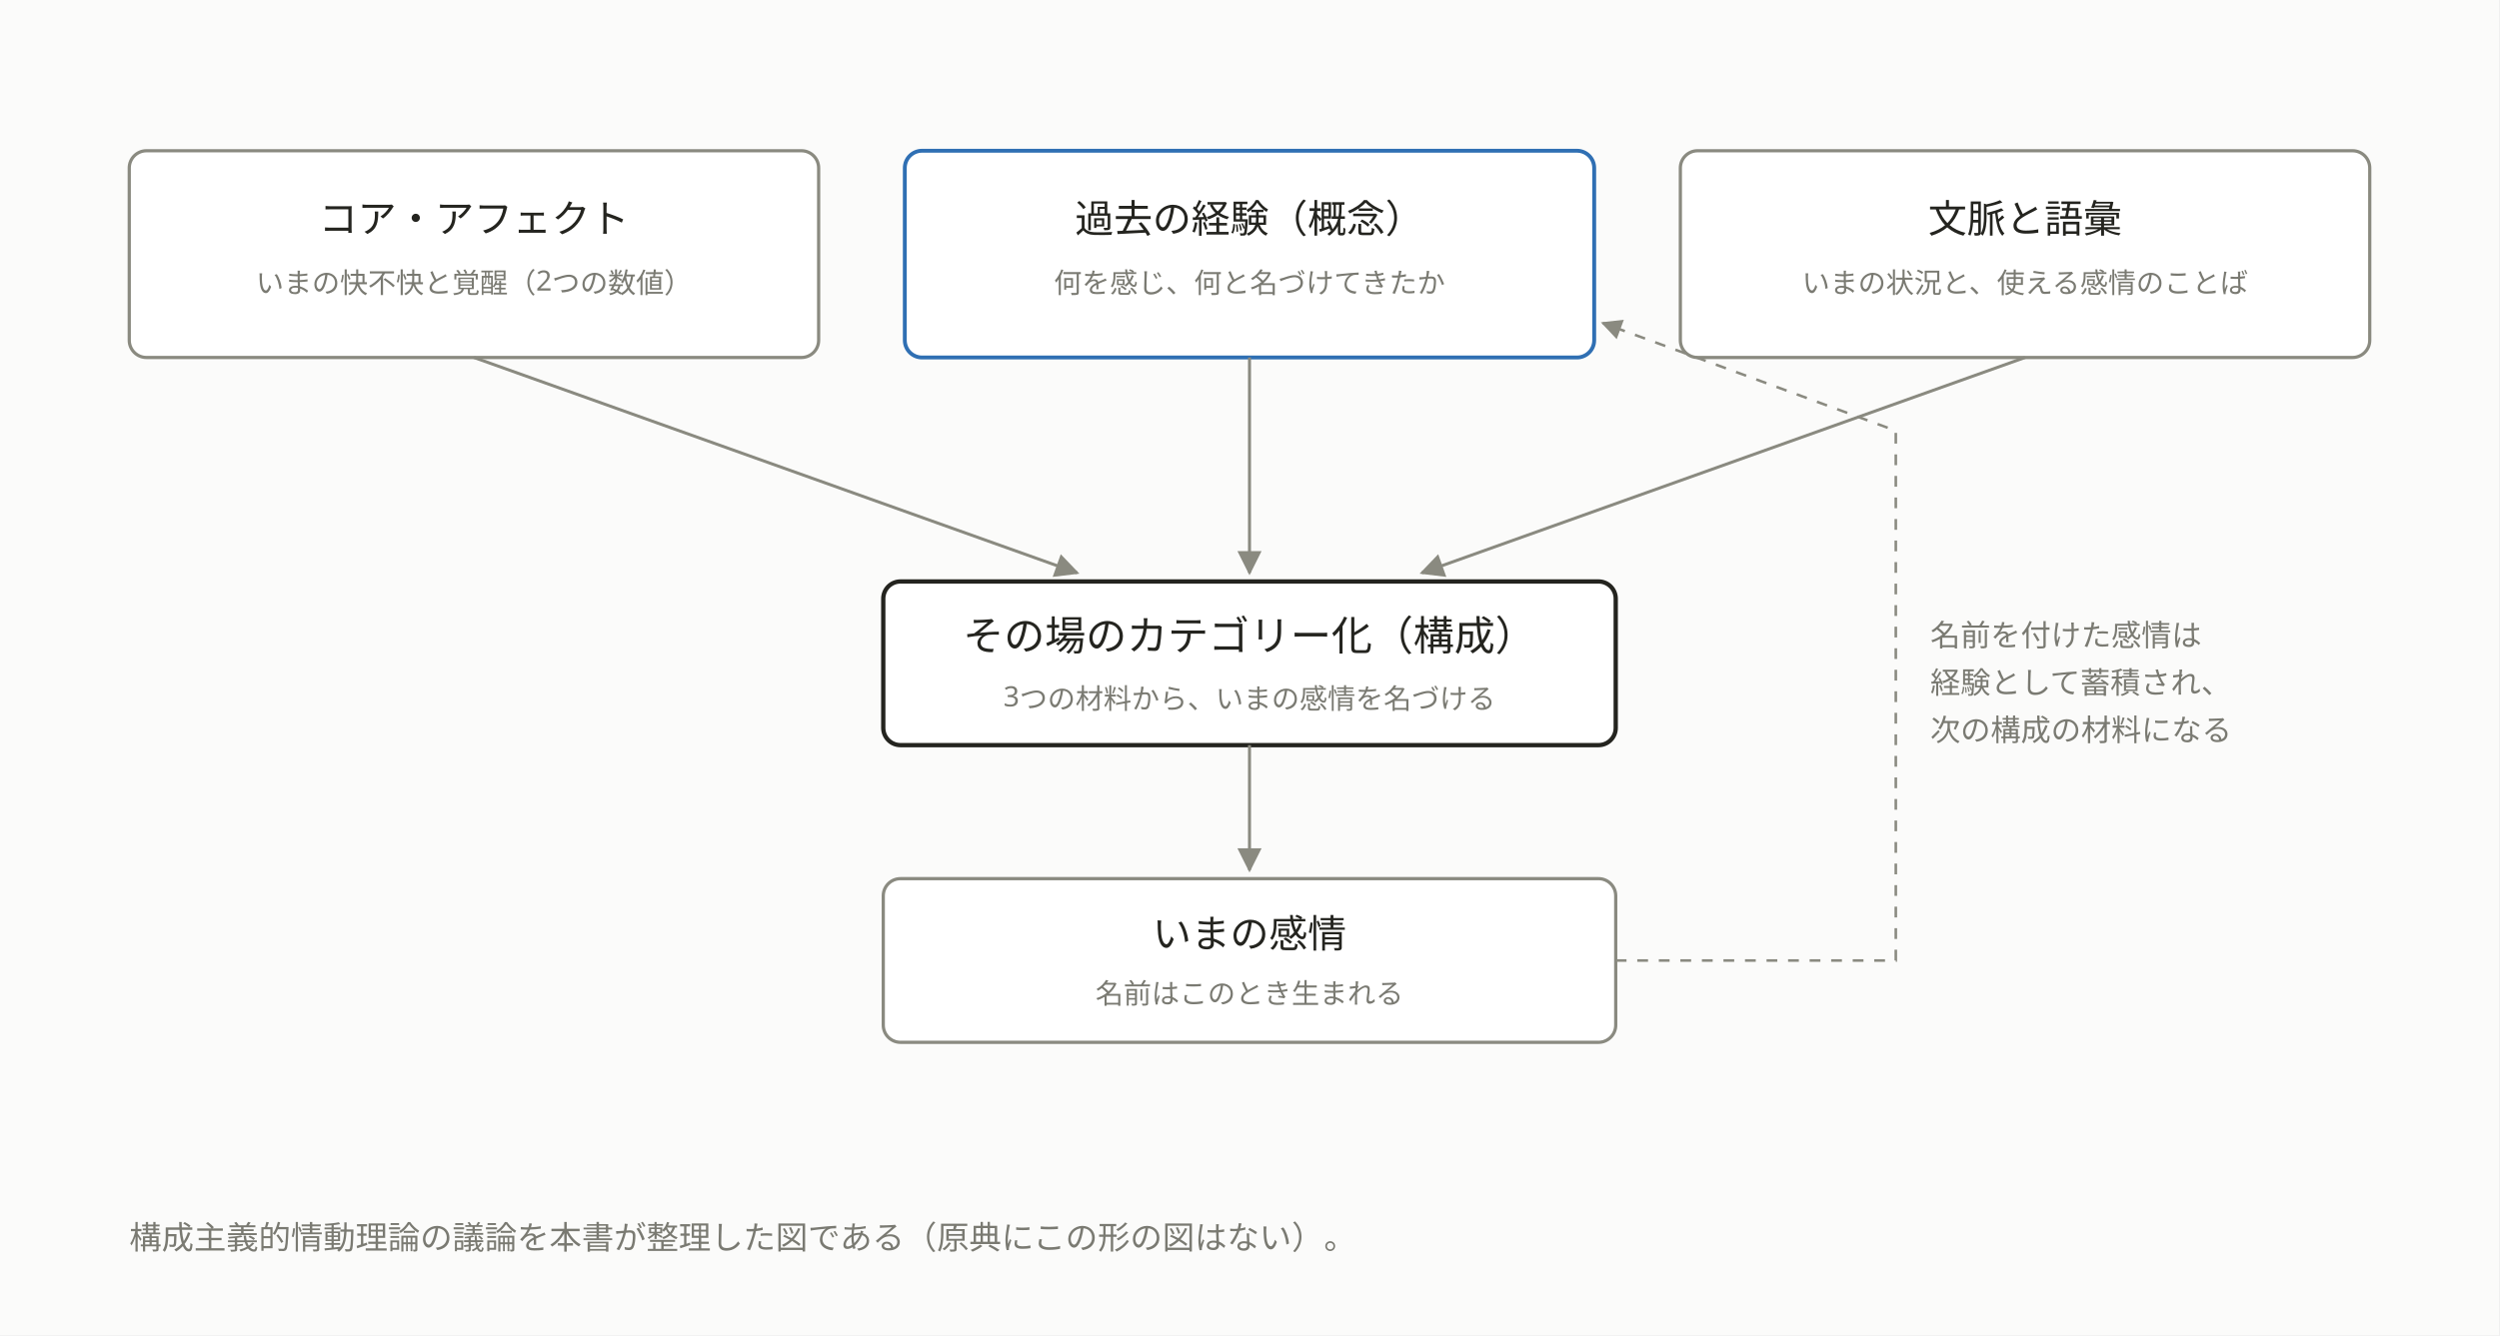
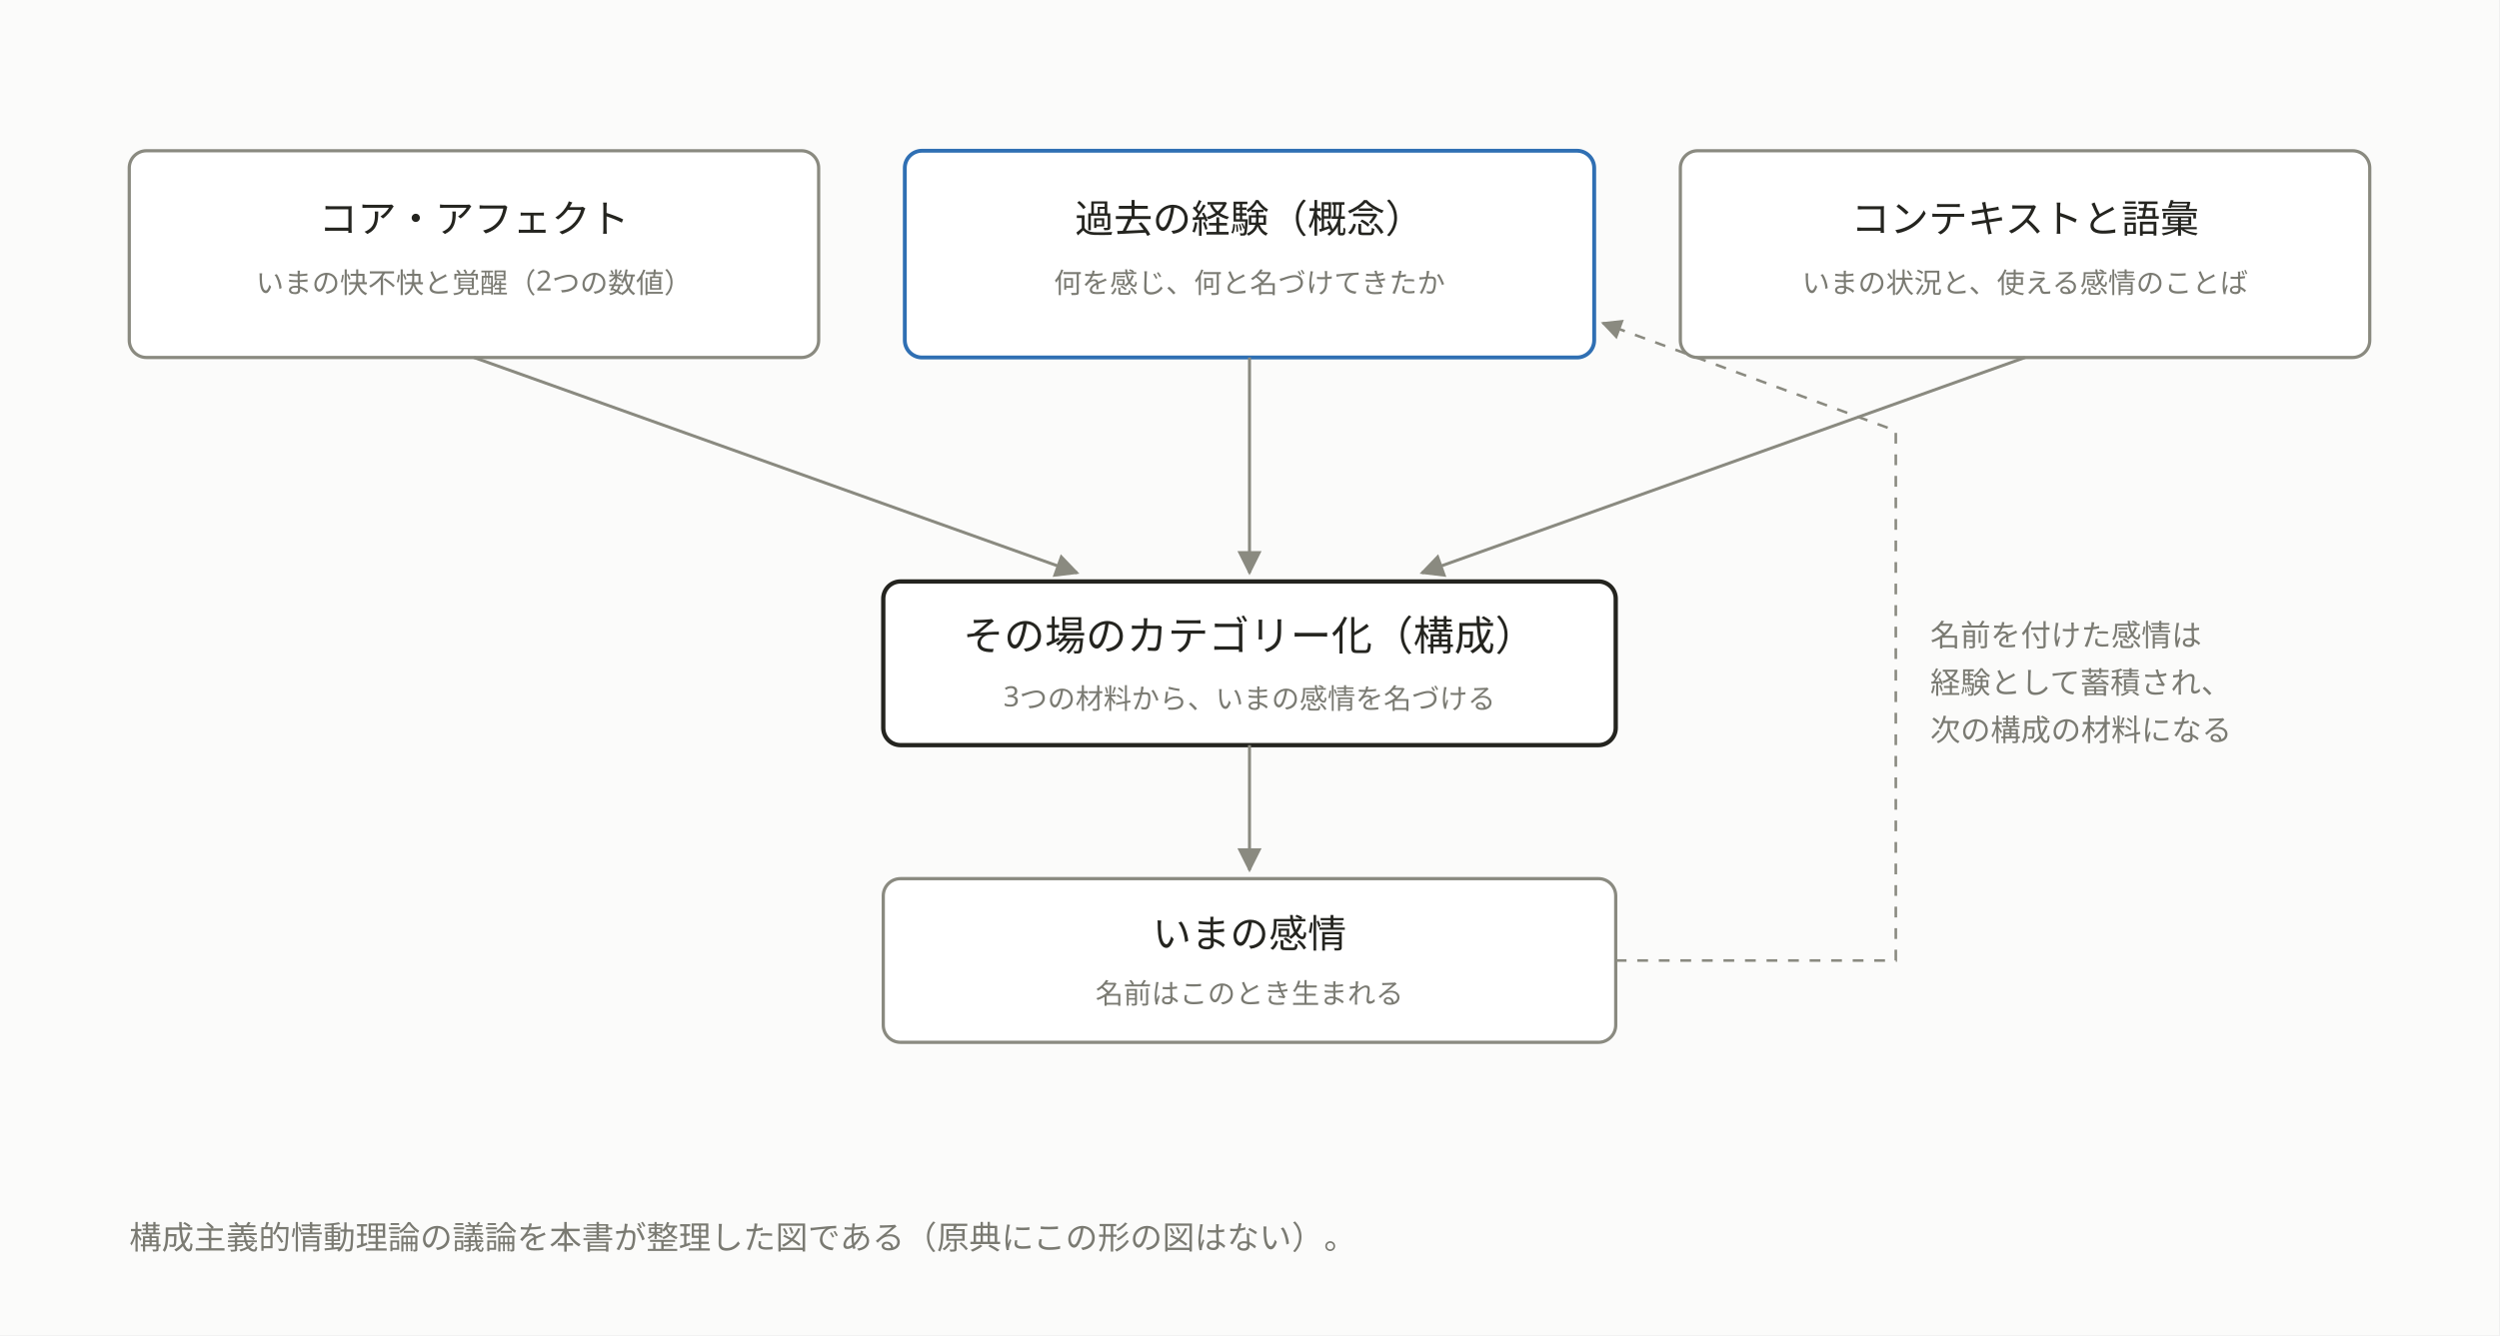
<svg xmlns="http://www.w3.org/2000/svg" width="1160" height="620" viewBox="0 0 1160 620" font-family="'Hiragino Sans','Hiragino Kaku Gothic ProN','Noto Sans JP',sans-serif">
  <rect width="1160" height="620" fill="#fbfbfa" />
  <defs>
    <marker id="arr" viewBox="0 0 10 10" refX="9" refY="5" markerWidth="8" markerHeight="8" orient="auto-start-reverse">
      <path d="M0,0 L10,5 L0,10 z" fill="#8a8a80" />
    </marker>
  </defs>
  <rect x="60" y="70" width="320" height="96" rx="8" fill="#ffffff" stroke="#8a8a80" stroke-width="1.5" />
  <text x="220" y="108" font-size="18" fill="#24241f" text-anchor="middle">コア・アフェクト</text>
  <text x="220" y="136" font-size="13" fill="#7a7a72" text-anchor="middle">いまの快不快と覚醒（2つの数値）</text>
  <rect x="420" y="70" width="320" height="96" rx="8" fill="#ffffff" stroke="#2f6fb3" stroke-width="1.8" />
  <text x="580" y="108" font-size="18" fill="#24241f" text-anchor="middle">過去の経験（概念）</text>
  <text x="580" y="136" font-size="13" fill="#7a7a72" text-anchor="middle">何を感じ、何と名づけてきたか</text>
  <rect x="780" y="70" width="320" height="96" rx="8" fill="#ffffff" stroke="#8a8a80" stroke-width="1.5" />
-   <text x="940" y="108" font-size="18" fill="#24241f" text-anchor="middle">文脈と語彙</text>
+   <text x="940" y="108" font-size="18" fill="#24241f" text-anchor="middle">コンテキストと語彙</text>
  <text x="940" y="136" font-size="13" fill="#7a7a72" text-anchor="middle">いまの状況と、使える感情のことば</text>
  <line x1="220" y1="166" x2="500" y2="266" stroke="#8a8a80" stroke-width="1.4" marker-end="url(#arr)" />
  <line x1="580" y1="166" x2="580" y2="266" stroke="#8a8a80" stroke-width="1.4" marker-end="url(#arr)" />
  <line x1="940" y1="166" x2="660" y2="266" stroke="#8a8a80" stroke-width="1.4" marker-end="url(#arr)" />
  <rect x="410" y="270" width="340" height="76" rx="8" fill="#ffffff" stroke="#24241f" stroke-width="2" />
  <text x="580" y="302" font-size="19" fill="#24241f" text-anchor="middle">その場のカテゴリー化（構成）</text>
  <text x="580" y="328" font-size="13" fill="#7a7a72" text-anchor="middle">3つの材料から、いまの感情を名づける</text>
  <line x1="580" y1="346" x2="580" y2="404" stroke="#8a8a80" stroke-width="1.4" marker-end="url(#arr)" />
  <rect x="410" y="408" width="340" height="76" rx="8" fill="#ffffff" stroke="#8a8a80" stroke-width="1.5" />
  <text x="580" y="440" font-size="18" fill="#24241f" text-anchor="middle">いまの感情</text>
  <text x="580" y="466" font-size="13" fill="#7a7a72" text-anchor="middle">名前はこのとき生まれる</text>
  <path d="M750,446 L880,446 L880,200 L744,150" fill="none" stroke="#8a8a80" stroke-width="1.2" stroke-dasharray="5,5" marker-end="url(#arr)" />
  <text x="896" y="300" font-size="14" fill="#7a7a72">名前を付けた感情は</text>
  <text x="896" y="322" font-size="14" fill="#7a7a72">経験として蓄積され、</text>
  <text x="896" y="344" font-size="14" fill="#7a7a72">次の構成の材料になる</text>
  <text x="60" y="580" font-size="15" fill="#7a7a72">構成主義的情動理論の議論を本書が整理した図である（原典にこの形の図はない）。</text>
</svg>
